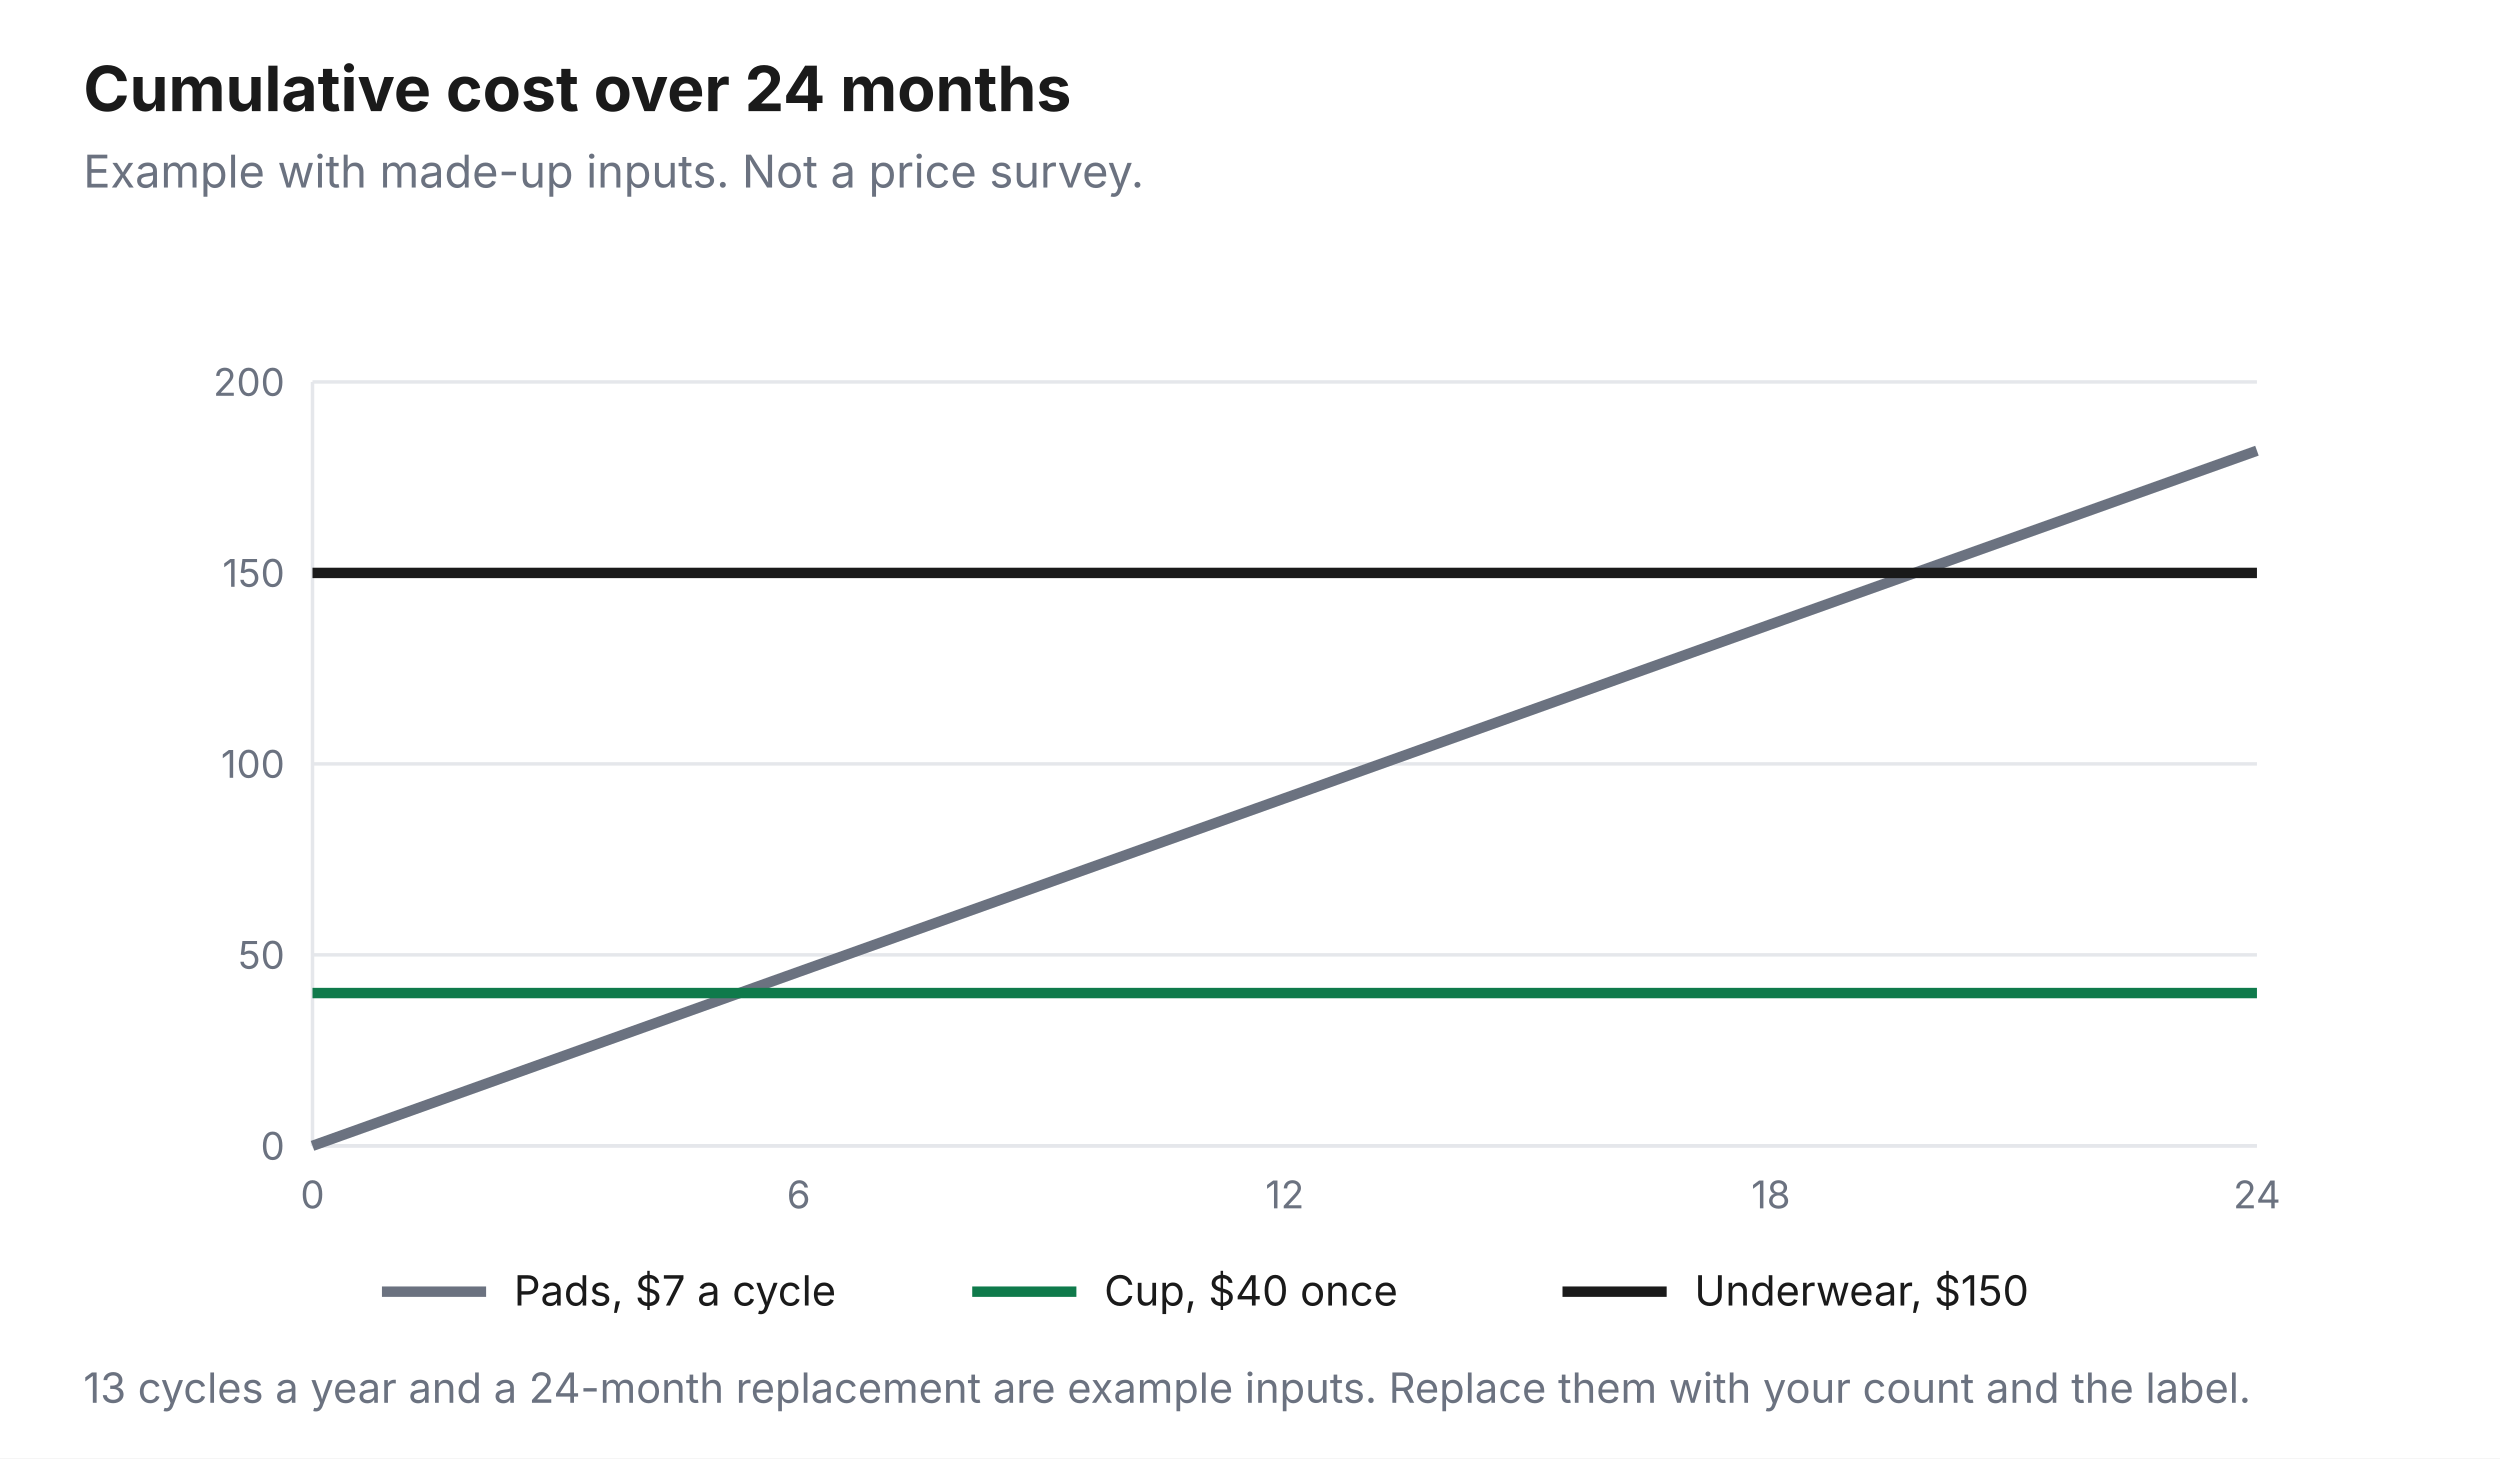
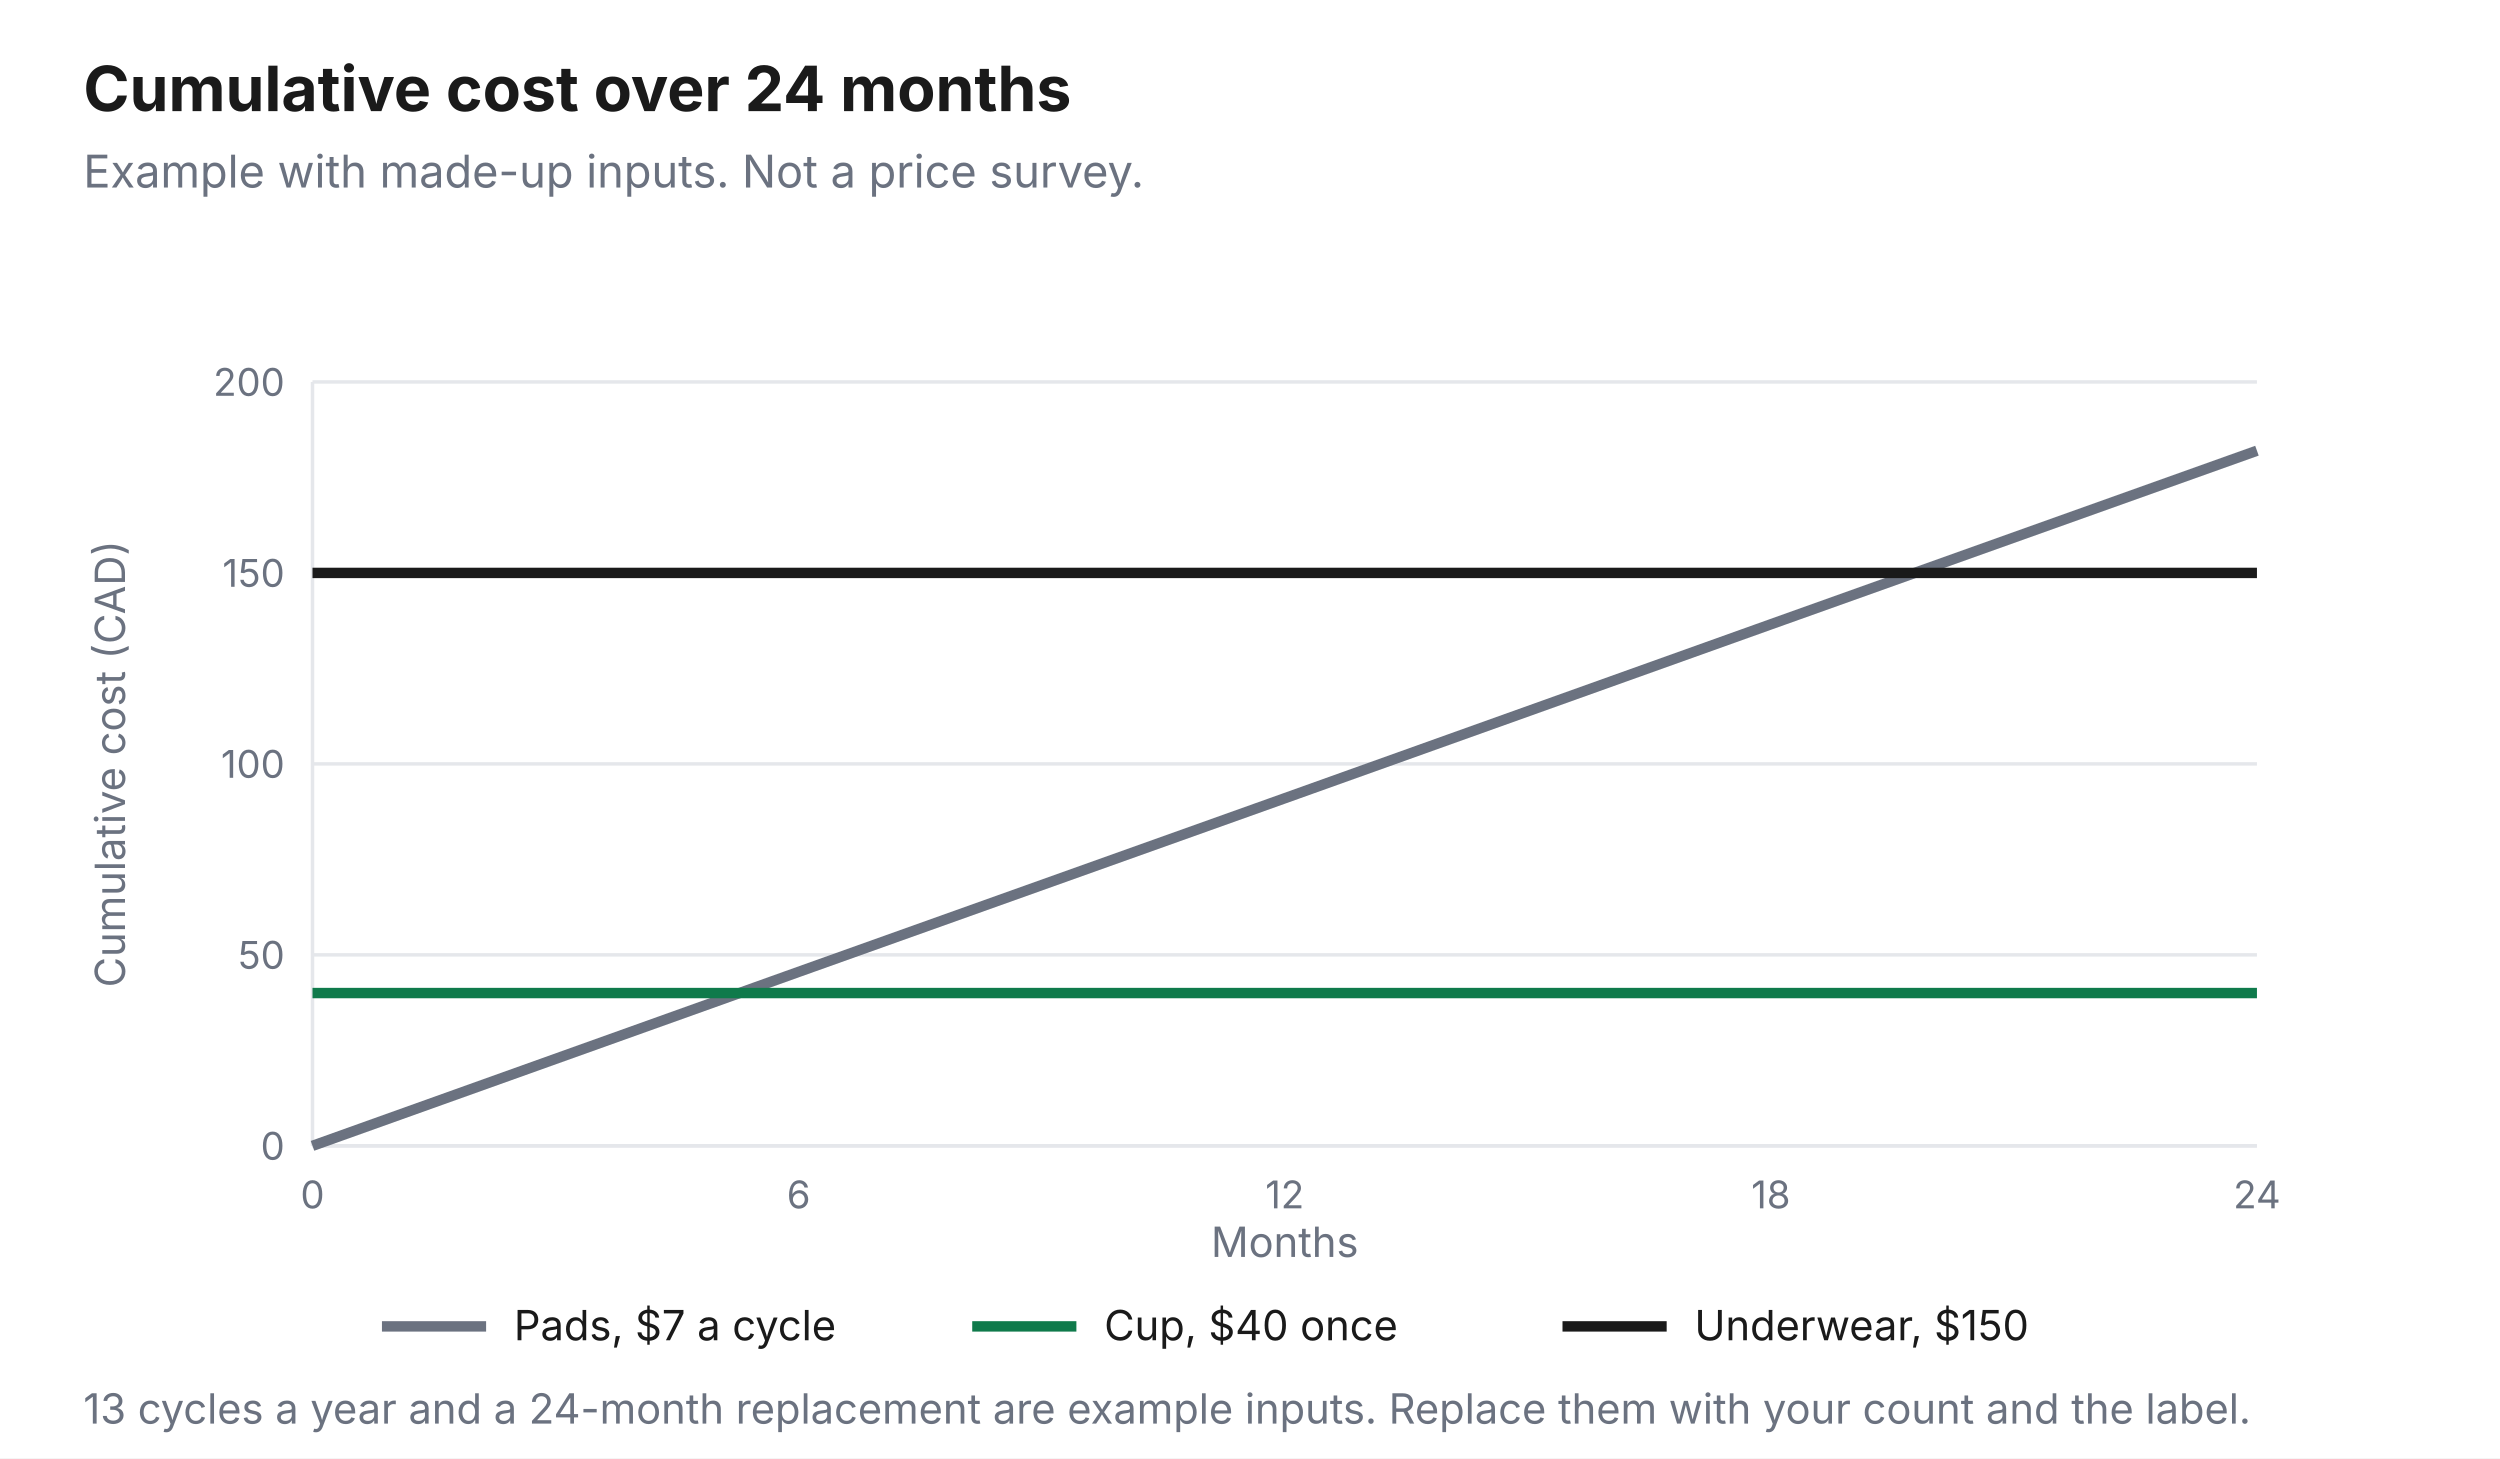
<svg xmlns="http://www.w3.org/2000/svg" viewBox="0 0 720 420" role="img">
  <rect width="720" height="420" fill="#FFFFFF" />
  <text x="24" y="32" font-family="Inter, system-ui, sans-serif" font-size="18" font-weight="700" fill="#1A1A1A">Cumulative cost over 24 months</text>
  <text x="24" y="54" font-family="Inter, system-ui, sans-serif" font-size="13" fill="#6B7280">Example with made-up inputs. Not a price survey.</text>
  <line x1="90" y1="110" x2="90" y2="330" stroke="#E5E7EB" />
  <line x1="90" y1="330" x2="650" y2="330" stroke="#E5E7EB" />
  <line x1="90" y1="330.0" x2="650" y2="330.0" stroke="#E5E7EB" />
  <text x="82" y="334.0" text-anchor="end" font-size="11" fill="#6B7280" font-family="Inter, system-ui, sans-serif">0</text>
  <line x1="90" y1="275.0" x2="650" y2="275.0" stroke="#E5E7EB" />
  <text x="82" y="279.0" text-anchor="end" font-size="11" fill="#6B7280" font-family="Inter, system-ui, sans-serif">50</text>
  <line x1="90" y1="220.0" x2="650" y2="220.0" stroke="#E5E7EB" />
  <text x="82" y="224.0" text-anchor="end" font-size="11" fill="#6B7280" font-family="Inter, system-ui, sans-serif">100</text>
  <line x1="90" y1="165.0" x2="650" y2="165.0" stroke="#E5E7EB" />
  <text x="82" y="169.0" text-anchor="end" font-size="11" fill="#6B7280" font-family="Inter, system-ui, sans-serif">150</text>
  <line x1="90" y1="110.0" x2="650" y2="110.0" stroke="#E5E7EB" />
  <text x="82" y="114.0" text-anchor="end" font-size="11" fill="#6B7280" font-family="Inter, system-ui, sans-serif">200</text>
  <text x="90.0" y="348" text-anchor="middle" font-size="11" fill="#6B7280" font-family="Inter, system-ui, sans-serif">0</text>
  <text x="230.0" y="348" text-anchor="middle" font-size="11" fill="#6B7280" font-family="Inter, system-ui, sans-serif">6</text>
  <text x="370.0" y="348" text-anchor="middle" font-size="11" fill="#6B7280" font-family="Inter, system-ui, sans-serif">12</text>
  <text x="510.0" y="348" text-anchor="middle" font-size="11" fill="#6B7280" font-family="Inter, system-ui, sans-serif">18</text>
  <text x="650.0" y="348" text-anchor="middle" font-size="11" fill="#6B7280" font-family="Inter, system-ui, sans-serif">24</text>
  <polyline fill="none" stroke="#6B7280" stroke-width="3" points="90.0,330.0 230.0,279.9 370.0,229.9 510.0,179.8 650.0,129.8" />
  <polyline fill="none" stroke="#0F7A4B" stroke-width="3" points="90.0,286.0 650.0,286.0" />
  <polyline fill="none" stroke="#1A1A1A" stroke-width="3" points="90.0,165.0 650.0,165.0" />
-   <line x1="110" y1="372" x2="140" y2="372" stroke="#6B7280" stroke-width="3" />
-   <text x="148" y="376" font-size="12" fill="#1A1A1A" font-family="Inter, system-ui, sans-serif">Pads, $7 a cycle</text>
-   <line x1="280" y1="372" x2="310" y2="372" stroke="#0F7A4B" stroke-width="3" />
-   <text x="318" y="376" font-size="12" fill="#1A1A1A" font-family="Inter, system-ui, sans-serif">Cup, $40 once</text>
-   <line x1="450" y1="372" x2="480" y2="372" stroke="#1A1A1A" stroke-width="3" />
-   <text x="488" y="376" font-size="12" fill="#1A1A1A" font-family="Inter, system-ui, sans-serif">Underwear, $150</text>
-   <text x="24" y="404" font-family="Inter, system-ui, sans-serif" font-size="12" fill="#6B7280">13 cycles a year and a 24-month replacement are example inputs. Replace them with your count and the label.</text>
+   <text x="36" y="220" text-anchor="middle" transform="rotate(-90 36 220)" font-size="12" fill="#6B7280" font-family="Inter, system-ui, sans-serif">Cumulative cost (CAD)</text>
+   <text x="370" y="362" text-anchor="middle" font-size="12" fill="#6B7280" font-family="Inter, system-ui, sans-serif">Months</text>
+   <line x1="110" y1="382" x2="140" y2="382" stroke="#6B7280" stroke-width="3" />
+   <text x="148" y="386" font-size="12" fill="#1A1A1A" font-family="Inter, system-ui, sans-serif">Pads, $7 a cycle</text>
+   <line x1="280" y1="382" x2="310" y2="382" stroke="#0F7A4B" stroke-width="3" />
+   <text x="318" y="386" font-size="12" fill="#1A1A1A" font-family="Inter, system-ui, sans-serif">Cup, $40 once</text>
+   <line x1="450" y1="382" x2="480" y2="382" stroke="#1A1A1A" stroke-width="3" />
+   <text x="488" y="386" font-size="12" fill="#1A1A1A" font-family="Inter, system-ui, sans-serif">Underwear, $150</text>
+   <text x="24" y="410" font-family="Inter, system-ui, sans-serif" font-size="12" fill="#6B7280">13 cycles a year and a 24-month replacement are example inputs. Replace them with your count and the label.</text>
</svg>
